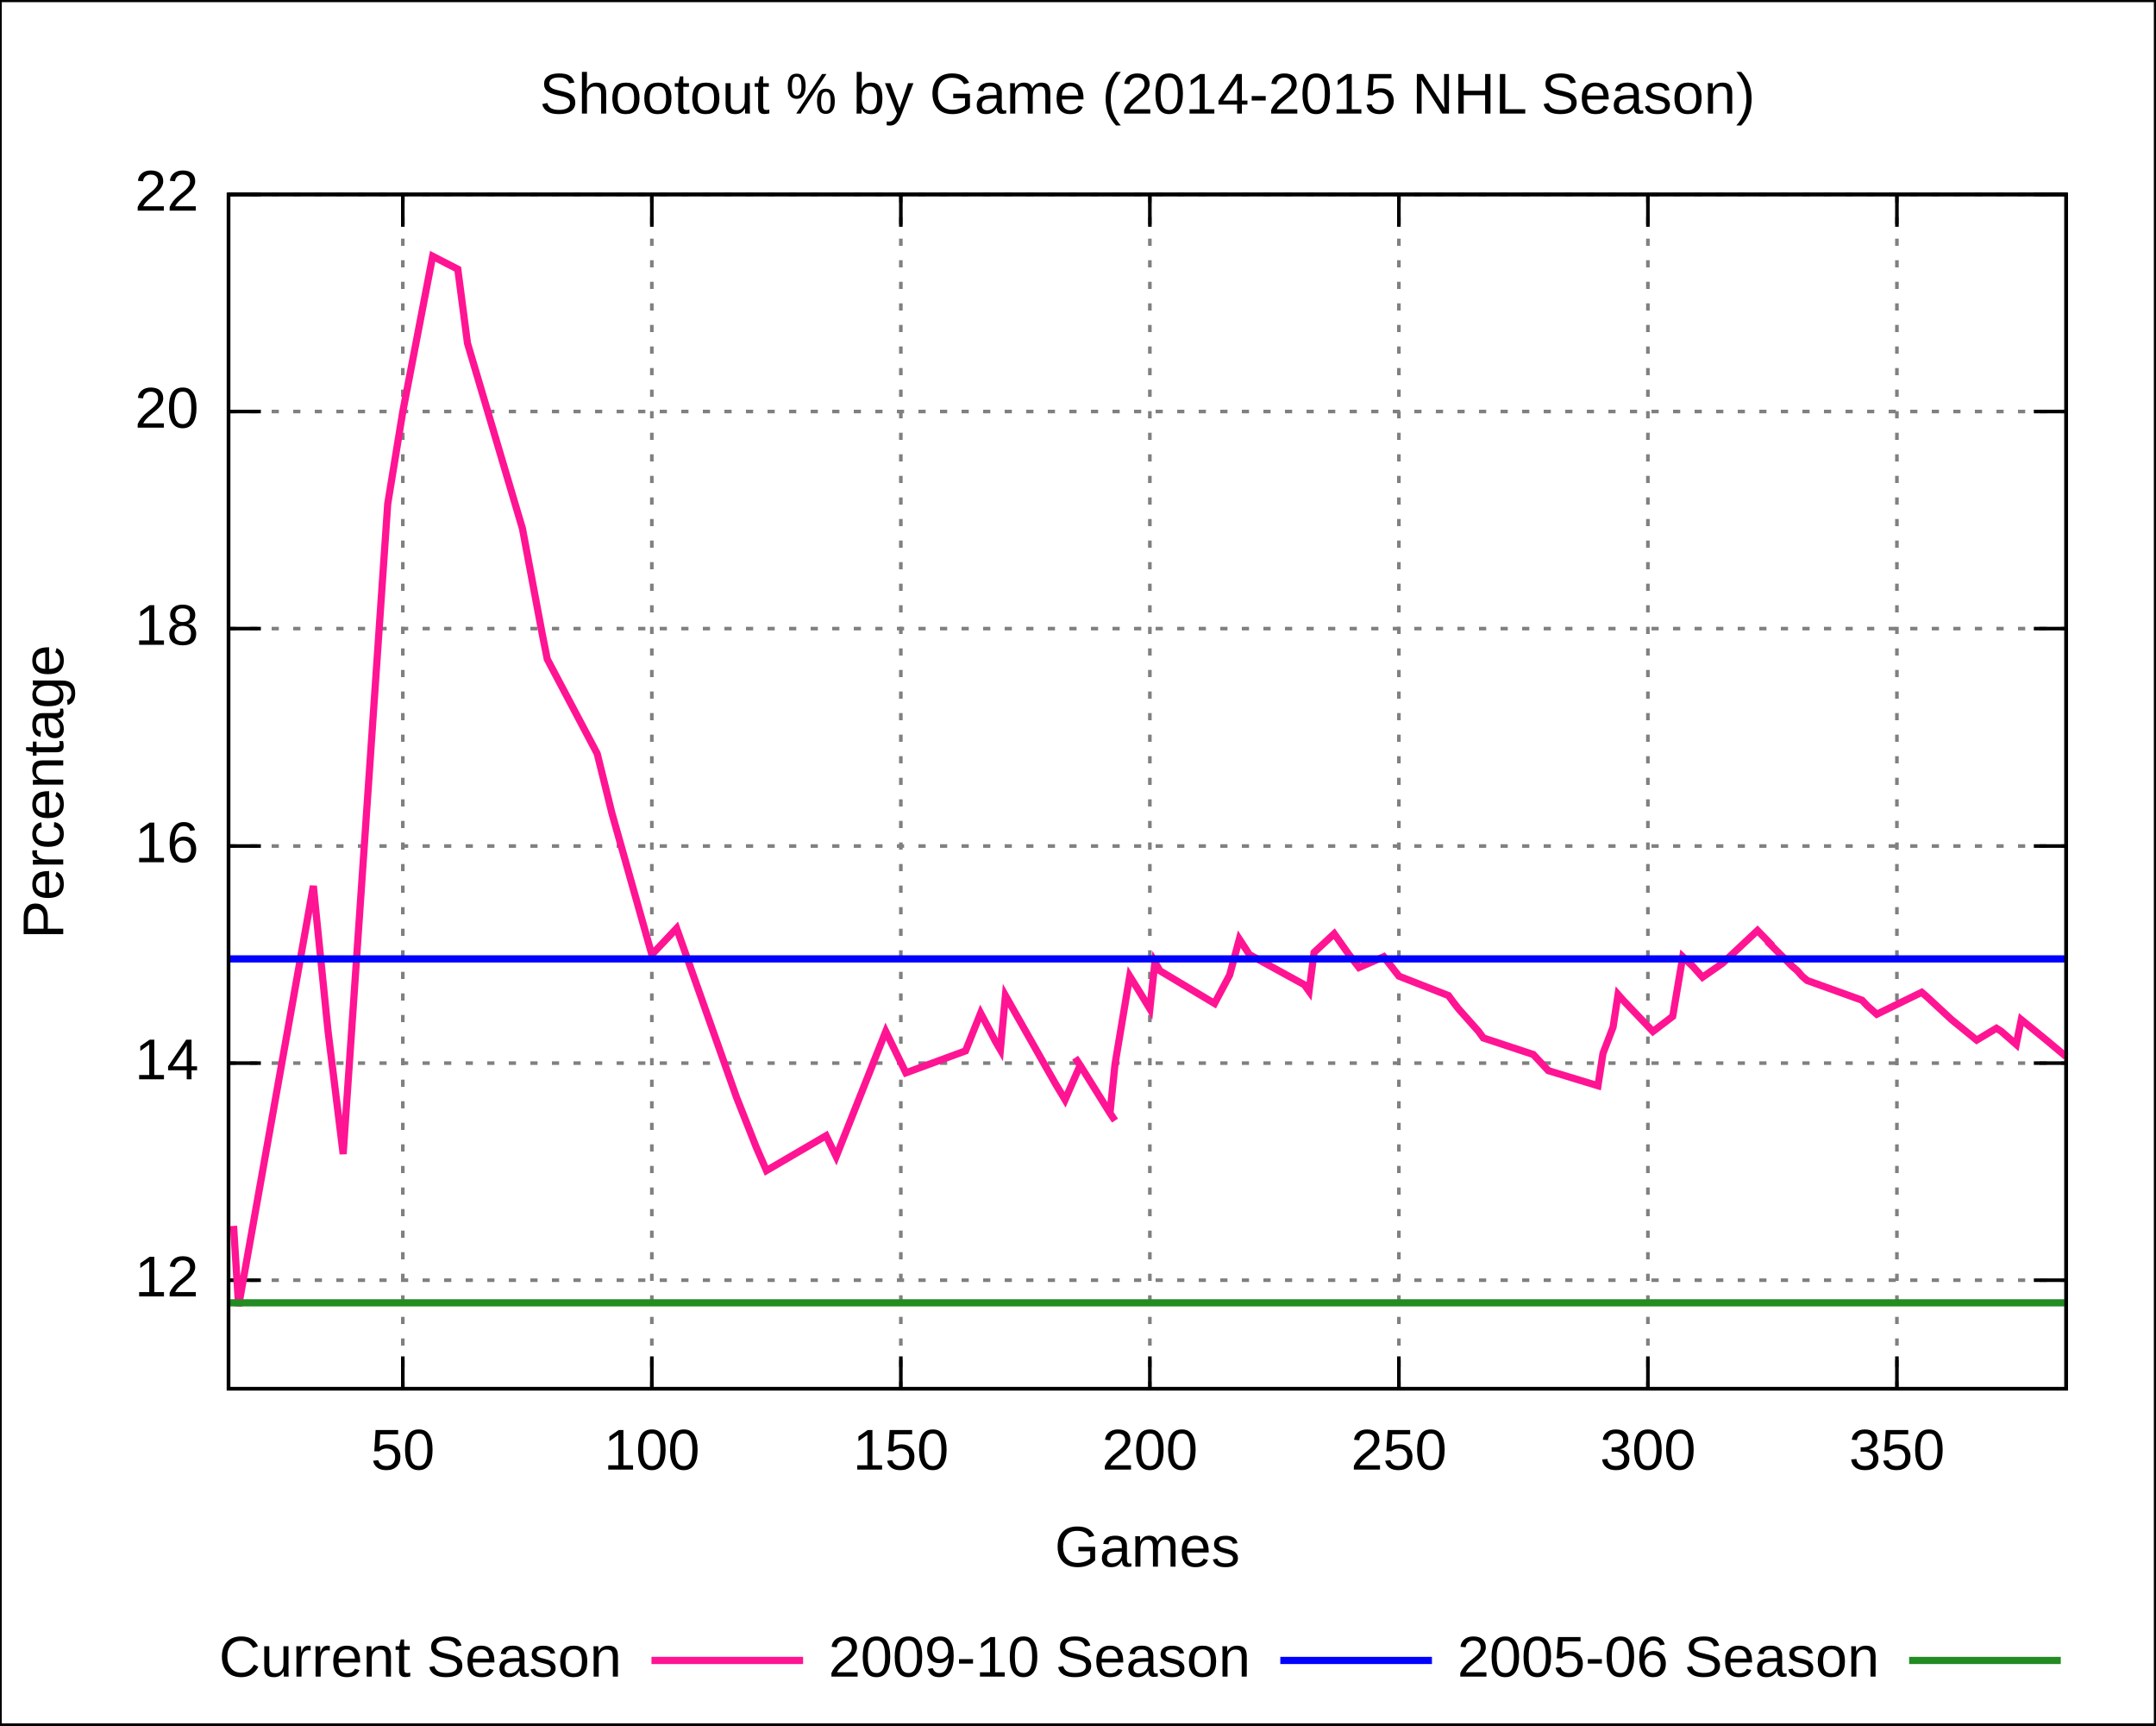
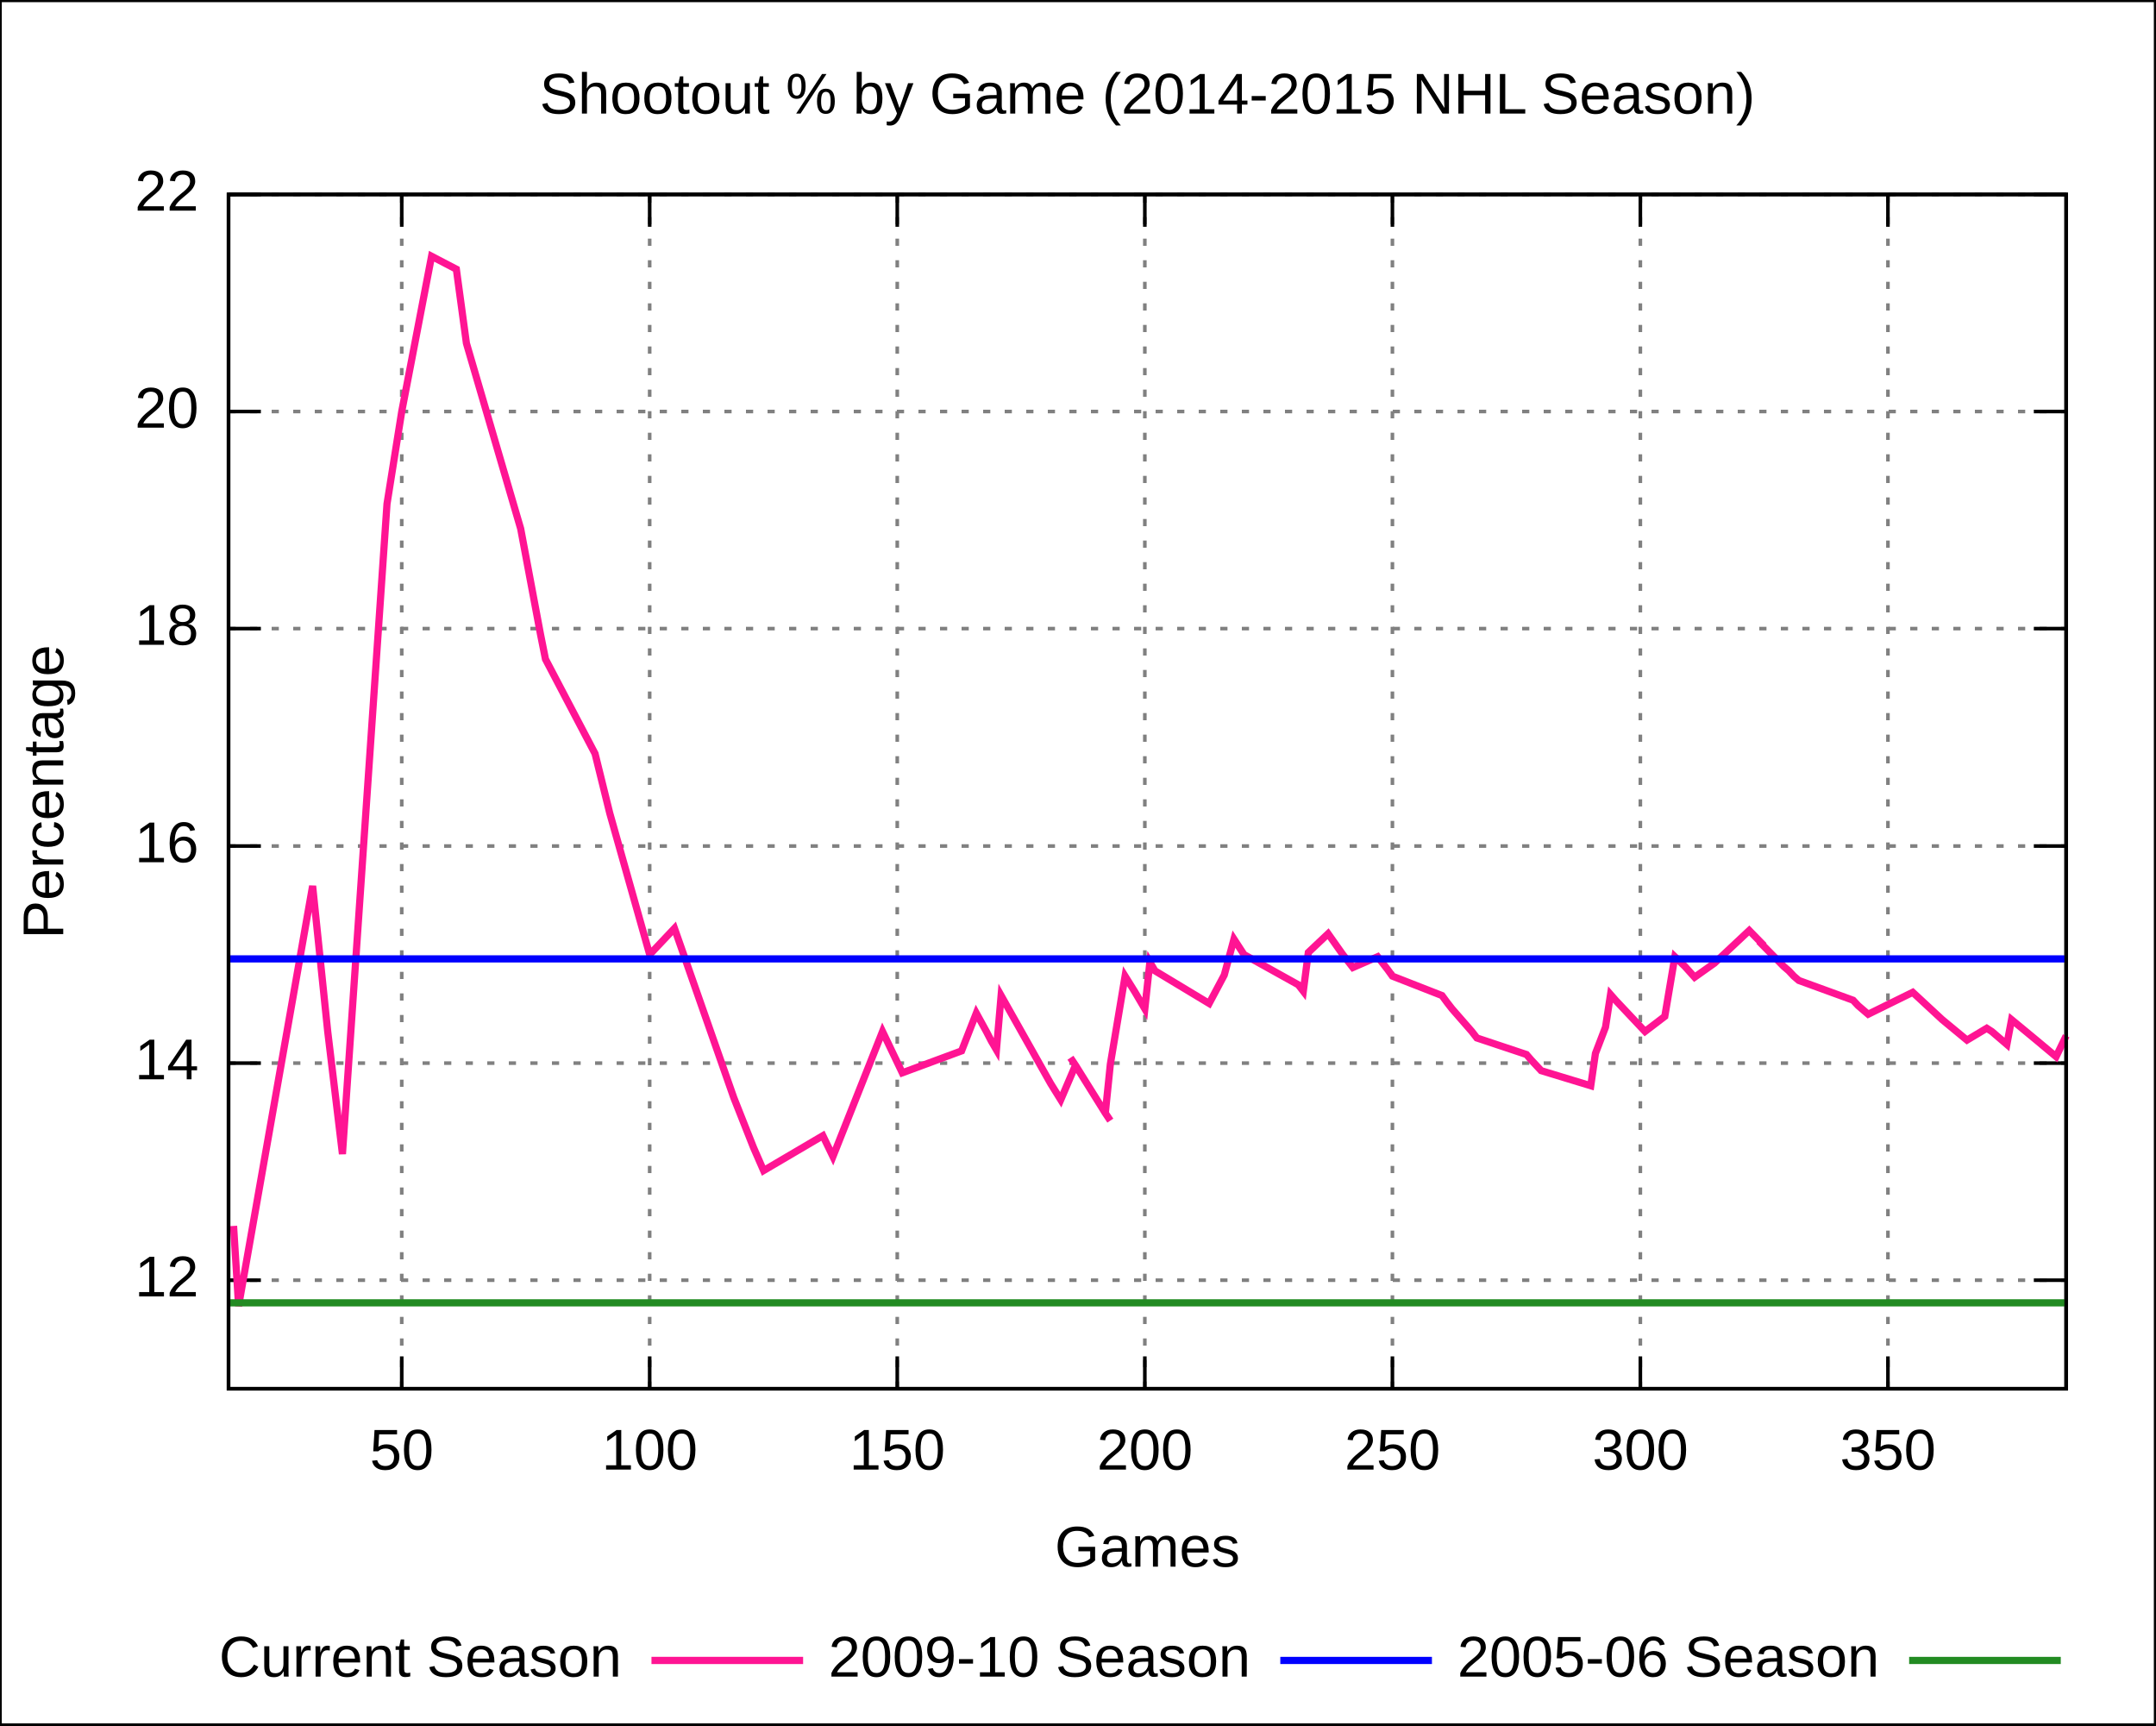
<svg xmlns="http://www.w3.org/2000/svg" xmlns:xlink="http://www.w3.org/1999/xlink" width="600" height="480" viewBox="0 0 600 480">
  <g id="gnuplot_canvas">
    <rect x="0" y="0" width="600" height="480" fill="none" />
    <defs>
      <circle id="gpDot" r="0.5" stroke-width="0.5" />
      <path id="gpPt0" stroke-width="0.222" stroke="currentColor" d="M-1,0 h2 M0,-1 v2" />
      <path id="gpPt1" stroke-width="0.222" stroke="currentColor" d="M-1,-1 L1,1 M1,-1 L-1,1" />
      <path id="gpPt2" stroke-width="0.222" stroke="currentColor" d="M-1,0 L1,0 M0,-1 L0,1 M-1,-1 L1,1 M-1,1 L1,-1" />
      <rect id="gpPt3" stroke-width="0.222" stroke="currentColor" x="-1" y="-1" width="2" height="2" />
      <rect id="gpPt4" stroke-width="0.222" stroke="currentColor" fill="currentColor" x="-1" y="-1" width="2" height="2" />
      <circle id="gpPt5" stroke-width="0.222" stroke="currentColor" cx="0" cy="0" r="1" />
      <use xlink:href="#gpPt5" id="gpPt6" fill="currentColor" stroke="none" />
      <path id="gpPt7" stroke-width="0.222" stroke="currentColor" d="M0,-1.33 L-1.33,0.67 L1.33,0.67 z" />
      <use xlink:href="#gpPt7" id="gpPt8" fill="currentColor" stroke="none" />
      <use xlink:href="#gpPt7" id="gpPt9" stroke="currentColor" transform="rotate(180)" />
      <use xlink:href="#gpPt9" id="gpPt10" fill="currentColor" stroke="none" />
      <use xlink:href="#gpPt3" id="gpPt11" stroke="currentColor" transform="rotate(45)" />
      <use xlink:href="#gpPt11" id="gpPt12" fill="currentColor" stroke="none" />
    </defs>
    <g style="fill:none; color:white; stroke:currentColor; stroke-width:1.00; stroke-linecap:butt; stroke-linejoin:miter">
</g>
    <g style="fill:none; color:black; stroke:currentColor; stroke-width:1.00; stroke-linecap:butt; stroke-linejoin:miter">
      <g style="stroke:none; shape-rendering:crispEdges">
        <polygon fill="rgb(255, 255, 255)" points="0.0,480.0 599.9,480.0 599.9,0.1 0.0,0.1 " />
      </g>
      <path stroke="black" d="M0.0,480.0 L0.0,0.1 L599.9,0.1 L599.9,480.0 L0.0,480.0  " />
    </g>
    <g style="fill:none; color:gray; stroke:currentColor; stroke-width:1.00; stroke-linecap:butt; stroke-linejoin:miter">
      <path stroke="gray" stroke-dasharray=" 2,4" class="gridline" d="M63.6,356.2 L575.0,356.2  " />
    </g>
    <g style="fill:none; color:black; stroke:currentColor; stroke-width:1.00; stroke-linecap:butt; stroke-linejoin:miter">
      <path stroke="black" d="M63.6,356.2 L72.6,356.2 M575.0,356.2 L566.0,356.2  " />
      <g transform="translate(55.3,360.7)" style="stroke:none; fill:black; font-family:Arial; font-size:12.00pt; text-anchor:end">
        <text> 12</text>
      </g>
    </g>
    <g style="fill:none; color:gray; stroke:currentColor; stroke-width:1.00; stroke-linecap:butt; stroke-linejoin:miter">
      <path stroke="gray" stroke-dasharray=" 2,4" class="gridline" d="M63.6,295.8 L575.0,295.8  " />
    </g>
    <g style="fill:none; color:black; stroke:currentColor; stroke-width:1.00; stroke-linecap:butt; stroke-linejoin:miter">
      <path stroke="black" d="M63.6,295.8 L72.6,295.8 M575.0,295.8 L566.0,295.8  " />
      <g transform="translate(55.3,300.3)" style="stroke:none; fill:black; font-family:Arial; font-size:12.00pt; text-anchor:end">
        <text> 14</text>
      </g>
    </g>
    <g style="fill:none; color:gray; stroke:currentColor; stroke-width:1.00; stroke-linecap:butt; stroke-linejoin:miter">
      <path stroke="gray" stroke-dasharray=" 2,4" class="gridline" d="M63.6,235.4 L575.0,235.4  " />
    </g>
    <g style="fill:none; color:black; stroke:currentColor; stroke-width:1.00; stroke-linecap:butt; stroke-linejoin:miter">
      <path stroke="black" d="M63.6,235.4 L72.6,235.4 M575.0,235.4 L566.0,235.4  " />
      <g transform="translate(55.3,239.9)" style="stroke:none; fill:black; font-family:Arial; font-size:12.00pt; text-anchor:end">
        <text> 16</text>
      </g>
    </g>
    <g style="fill:none; color:gray; stroke:currentColor; stroke-width:1.00; stroke-linecap:butt; stroke-linejoin:miter">
      <path stroke="gray" stroke-dasharray=" 2,4" class="gridline" d="M63.6,174.9 L575.0,174.9  " />
    </g>
    <g style="fill:none; color:black; stroke:currentColor; stroke-width:1.00; stroke-linecap:butt; stroke-linejoin:miter">
      <path stroke="black" d="M63.6,174.9 L72.6,174.9 M575.0,174.9 L566.0,174.9  " />
      <g transform="translate(55.3,179.4)" style="stroke:none; fill:black; font-family:Arial; font-size:12.00pt; text-anchor:end">
        <text> 18</text>
      </g>
    </g>
    <g style="fill:none; color:gray; stroke:currentColor; stroke-width:1.00; stroke-linecap:butt; stroke-linejoin:miter">
      <path stroke="gray" stroke-dasharray=" 2,4" class="gridline" d="M63.6,114.5 L575.0,114.5  " />
    </g>
    <g style="fill:none; color:black; stroke:currentColor; stroke-width:1.00; stroke-linecap:butt; stroke-linejoin:miter">
      <path stroke="black" d="M63.6,114.5 L72.6,114.5 M575.0,114.5 L566.0,114.5  " />
      <g transform="translate(55.3,119.0)" style="stroke:none; fill:black; font-family:Arial; font-size:12.00pt; text-anchor:end">
        <text> 20</text>
      </g>
    </g>
    <g style="fill:none; color:gray; stroke:currentColor; stroke-width:1.00; stroke-linecap:butt; stroke-linejoin:miter">
      <path stroke="gray" stroke-dasharray=" 2,4" class="gridline" d="M63.6,54.1 L575.0,54.1  " />
    </g>
    <g style="fill:none; color:black; stroke:currentColor; stroke-width:1.00; stroke-linecap:butt; stroke-linejoin:miter">
      <path stroke="black" d="M63.6,54.1 L72.6,54.1 M575.0,54.1 L566.0,54.1  " />
      <g transform="translate(55.3,58.6)" style="stroke:none; fill:black; font-family:Arial; font-size:12.00pt; text-anchor:end">
        <text> 22</text>
      </g>
    </g>
    <g style="fill:none; color:gray; stroke:currentColor; stroke-width:1.00; stroke-linecap:butt; stroke-linejoin:miter">
-       <path stroke="gray" stroke-dasharray=" 2,4" class="gridline" d="M112.1,386.4 L112.1,54.1  " />
+       <path stroke="gray" stroke-dasharray=" 2,4" class="gridline" d="M111.8,386.4 L111.8,54.1  " />
    </g>
    <g style="fill:none; color:black; stroke:currentColor; stroke-width:1.00; stroke-linecap:butt; stroke-linejoin:miter">
-       <path stroke="black" d="M112.1,386.4 L112.1,377.4 M112.1,54.1 L112.1,63.1  " />
-       <g transform="translate(112.1,408.9)" style="stroke:none; fill:black; font-family:Arial; font-size:12.00pt; text-anchor:middle">
+       <path stroke="black" d="M111.8,386.4 L111.8,377.4 M111.8,54.1 L111.8,63.1  " />
+       <g transform="translate(111.8,408.9)" style="stroke:none; fill:black; font-family:Arial; font-size:12.00pt; text-anchor:middle">
        <text> 50</text>
      </g>
    </g>
    <g style="fill:none; color:gray; stroke:currentColor; stroke-width:1.00; stroke-linecap:butt; stroke-linejoin:miter">
-       <path stroke="gray" stroke-dasharray=" 2,4" class="gridline" d="M181.4,386.4 L181.4,54.1  " />
+       <path stroke="gray" stroke-dasharray=" 2,4" class="gridline" d="M180.8,386.4 L180.8,54.1  " />
    </g>
    <g style="fill:none; color:black; stroke:currentColor; stroke-width:1.00; stroke-linecap:butt; stroke-linejoin:miter">
-       <path stroke="black" d="M181.4,386.4 L181.4,377.4 M181.4,54.1 L181.4,63.1  " />
-       <g transform="translate(181.4,408.9)" style="stroke:none; fill:black; font-family:Arial; font-size:12.00pt; text-anchor:middle">
+       <path stroke="black" d="M180.8,386.4 L180.8,377.4 M180.8,54.1 L180.8,63.1  " />
+       <g transform="translate(180.8,408.9)" style="stroke:none; fill:black; font-family:Arial; font-size:12.00pt; text-anchor:middle">
        <text> 100</text>
      </g>
    </g>
    <g style="fill:none; color:gray; stroke:currentColor; stroke-width:1.00; stroke-linecap:butt; stroke-linejoin:miter">
-       <path stroke="gray" stroke-dasharray=" 2,4" class="gridline" d="M250.7,386.4 L250.7,54.1  " />
+       <path stroke="gray" stroke-dasharray=" 2,4" class="gridline" d="M249.7,386.4 L249.7,54.1  " />
    </g>
    <g style="fill:none; color:black; stroke:currentColor; stroke-width:1.00; stroke-linecap:butt; stroke-linejoin:miter">
-       <path stroke="black" d="M250.7,386.4 L250.7,377.4 M250.7,54.1 L250.7,63.1  " />
-       <g transform="translate(250.7,408.9)" style="stroke:none; fill:black; font-family:Arial; font-size:12.00pt; text-anchor:middle">
+       <path stroke="black" d="M249.7,386.4 L249.7,377.4 M249.7,54.1 L249.7,63.1  " />
+       <g transform="translate(249.7,408.9)" style="stroke:none; fill:black; font-family:Arial; font-size:12.00pt; text-anchor:middle">
        <text> 150</text>
      </g>
    </g>
    <g style="fill:none; color:gray; stroke:currentColor; stroke-width:1.00; stroke-linecap:butt; stroke-linejoin:miter">
-       <path stroke="gray" stroke-dasharray=" 2,4" class="gridline" d="M320.0,386.4 L320.0,54.1  " />
+       <path stroke="gray" stroke-dasharray=" 2,4" class="gridline" d="M318.6,386.4 L318.6,54.1  " />
    </g>
    <g style="fill:none; color:black; stroke:currentColor; stroke-width:1.00; stroke-linecap:butt; stroke-linejoin:miter">
-       <path stroke="black" d="M320.0,386.4 L320.0,377.4 M320.0,54.1 L320.0,63.1  " />
-       <g transform="translate(320.0,408.9)" style="stroke:none; fill:black; font-family:Arial; font-size:12.00pt; text-anchor:middle">
+       <path stroke="black" d="M318.6,386.4 L318.6,377.4 M318.6,54.1 L318.6,63.1  " />
+       <g transform="translate(318.6,408.9)" style="stroke:none; fill:black; font-family:Arial; font-size:12.00pt; text-anchor:middle">
        <text> 200</text>
      </g>
    </g>
    <g style="fill:none; color:gray; stroke:currentColor; stroke-width:1.00; stroke-linecap:butt; stroke-linejoin:miter">
-       <path stroke="gray" stroke-dasharray=" 2,4" class="gridline" d="M389.3,386.4 L389.3,54.1  " />
+       <path stroke="gray" stroke-dasharray=" 2,4" class="gridline" d="M387.5,386.4 L387.5,54.1  " />
    </g>
    <g style="fill:none; color:black; stroke:currentColor; stroke-width:1.00; stroke-linecap:butt; stroke-linejoin:miter">
-       <path stroke="black" d="M389.3,386.4 L389.3,377.4 M389.3,54.1 L389.3,63.1  " />
-       <g transform="translate(389.3,408.9)" style="stroke:none; fill:black; font-family:Arial; font-size:12.00pt; text-anchor:middle">
+       <path stroke="black" d="M387.5,386.4 L387.5,377.4 M387.5,54.1 L387.5,63.1  " />
+       <g transform="translate(387.5,408.9)" style="stroke:none; fill:black; font-family:Arial; font-size:12.00pt; text-anchor:middle">
        <text> 250</text>
      </g>
    </g>
    <g style="fill:none; color:gray; stroke:currentColor; stroke-width:1.00; stroke-linecap:butt; stroke-linejoin:miter">
-       <path stroke="gray" stroke-dasharray=" 2,4" class="gridline" d="M458.6,386.4 L458.6,54.1  " />
+       <path stroke="gray" stroke-dasharray=" 2,4" class="gridline" d="M456.5,386.4 L456.5,54.1  " />
    </g>
    <g style="fill:none; color:black; stroke:currentColor; stroke-width:1.00; stroke-linecap:butt; stroke-linejoin:miter">
-       <path stroke="black" d="M458.6,386.4 L458.6,377.4 M458.6,54.1 L458.6,63.1  " />
-       <g transform="translate(458.6,408.9)" style="stroke:none; fill:black; font-family:Arial; font-size:12.00pt; text-anchor:middle">
+       <path stroke="black" d="M456.5,386.4 L456.5,377.4 M456.5,54.1 L456.5,63.1  " />
+       <g transform="translate(456.5,408.9)" style="stroke:none; fill:black; font-family:Arial; font-size:12.00pt; text-anchor:middle">
        <text> 300</text>
      </g>
    </g>
    <g style="fill:none; color:gray; stroke:currentColor; stroke-width:1.00; stroke-linecap:butt; stroke-linejoin:miter">
-       <path stroke="gray" stroke-dasharray=" 2,4" class="gridline" d="M527.9,386.4 L527.9,54.1  " />
+       <path stroke="gray" stroke-dasharray=" 2,4" class="gridline" d="M525.4,386.4 L525.4,54.1  " />
    </g>
    <g style="fill:none; color:black; stroke:currentColor; stroke-width:1.00; stroke-linecap:butt; stroke-linejoin:miter">
-       <path stroke="black" d="M527.9,386.4 L527.9,377.4 M527.9,54.1 L527.9,63.1  " />
-       <g transform="translate(527.9,408.9)" style="stroke:none; fill:black; font-family:Arial; font-size:12.00pt; text-anchor:middle">
+       <path stroke="black" d="M525.4,386.4 L525.4,377.4 M525.4,54.1 L525.4,63.1  " />
+       <g transform="translate(525.4,408.9)" style="stroke:none; fill:black; font-family:Arial; font-size:12.00pt; text-anchor:middle">
        <text> 350</text>
      </g>
      <path stroke="black" d="M63.6,54.1 L63.6,386.4 L575.0,386.4 L575.0,54.1 L63.6,54.1 Z  " />
      <g transform="translate(17.6,220.3) rotate(270)" style="stroke:none; fill:black; font-family:Arial; font-size:12.00pt; text-anchor:middle">
        <text>Percentage</text>
      </g>
      <g transform="translate(319.3,435.9)" style="stroke:none; fill:black; font-family:Arial; font-size:12.00pt; text-anchor:middle">
        <text>Games</text>
      </g>
      <g transform="translate(319.3,31.6)" style="stroke:none; fill:black; font-family:Arial; font-size:12.00pt; text-anchor:middle">
        <text>Shootout % by Game (2014-2015 NHL Season)</text>
      </g>
    </g>
    <g id="gnuplot_plot_1">
      <g style="fill:none; color:white; stroke:black; stroke-width:2.00; stroke-linecap:butt; stroke-linejoin:miter">
</g>
      <g style="fill:none; color:red; stroke:currentColor; stroke-width:2.00; stroke-linecap:butt; stroke-linejoin:miter">
        <g transform="translate(173.0,466.5)" style="stroke:none; fill:black; font-family:Arial; font-size:12.00pt; text-anchor:end">
          <text>Current Season</text>
        </g>
-         <path stroke="rgb(255,  20, 147)" d="M181.3,462.0 L223.5,462.0 M65.0,341.1 L66.4,363.4 L87.2,246.5 L91.3,287.0 L95.5,321.1 L107.9,140.2    L112.1,114.5 L120.4,71.3 L127.4,74.9 L130.1,95.5 L145.4,147.1 L150.9,176.4 L152.3,183.4 L166.2,209.7    L170.3,226.3 L181.4,265.6 L188.3,258.3 L205.0,305.4 L210.5,319.3 L213.3,325.7 L229.9,316.0 L232.7,321.8    L246.5,287.0 L252.1,298.5 L268.7,292.4 L272.9,281.9 L275.6,287.0 L277.0,289.7 L278.4,292.1 L279.8,277.0    L293.7,301.5 L296.4,306.0 L300.6,296.4 L299.2,294.3 L300.6,296.4 L308.9,309.7 L310.3,311.8 L308.9,309.7    L310.3,296.1 L314.4,271.6 L317.2,276.1 L320.0,280.7 L321.4,267.7 L322.8,270.1 L338.0,279.2 L342.2,271.3    L344.9,261.3 L347.7,265.6 L363.0,274.0 L364.3,275.8 L365.7,265.0 L371.3,259.8 L375.4,265.6 L378.2,269.2    L385.1,266.2 L386.5,268.0 L387.9,269.8 L389.3,271.6 L403.1,277.0 L404.5,278.9 L405.9,280.7 L411.5,287.0    L412.8,288.8 L426.7,293.4 L428.1,294.9 L430.9,297.9 L444.7,302.1 L446.1,293.1 L448.9,285.8 L450.3,276.7    L451.7,278.3 L460.0,287.0 L465.5,282.8 L468.3,266.2 L471.1,268.9 L473.8,271.9 L479.4,268.0 L489.1,258.9    L493.2,263.1 L491.8,261.9 L498.8,268.9 L500.2,270.1 L501.5,271.6 L502.9,272.8 L518.2,278.3 L519.6,279.8    L522.3,282.2 L534.8,276.1 L536.2,277.3 L543.1,283.7 L550.1,289.4 L555.6,286.1 L557.0,287.0 L561.1,290.6    L562.5,283.7 L569.5,289.4 L575.0,294.0  " />
+         <path stroke="rgb(255,  20, 147)" d="M181.3,462.0 L223.5,462.0 M65.0,341.1 L66.4,363.4 L87.0,246.5 L91.2,287.0 L95.3,321.1 L107.7,140.2    L111.8,114.5 L120.1,71.3 L127.0,74.9 L129.8,95.5 L144.9,147.1 L150.4,176.4 L151.8,183.4 L165.6,209.7    L169.7,226.3 L180.8,265.6 L187.7,258.3 L204.2,305.4 L209.7,319.3 L212.5,325.7 L229.0,316.0 L231.8,321.8    L245.6,287.0 L251.1,298.5 L267.6,292.4 L271.7,281.9 L274.5,287.0 L275.9,289.7 L277.3,292.1 L278.6,277.0    L292.4,301.5 L295.2,306.0 L299.3,296.4 L297.9,294.3 L299.3,296.4 L307.6,309.7 L309.0,311.8 L307.6,309.7    L309.0,296.1 L313.1,271.6 L315.9,276.1 L318.6,280.7 L320.0,267.7 L321.4,270.1 L336.5,279.2 L340.7,271.3    L343.4,261.3 L346.2,265.6 L361.3,274.0 L362.7,275.8 L364.1,265.0 L369.6,259.8 L373.7,265.6 L376.5,269.2    L383.4,266.2 L384.8,268.0 L386.2,269.8 L387.5,271.6 L401.3,277.0 L402.7,278.9 L404.1,280.7 L409.6,287.0    L411.0,288.8 L424.8,293.4 L426.1,294.9 L428.9,297.9 L442.7,302.1 L444.0,293.1 L446.8,285.8 L448.2,276.7    L449.6,278.3 L457.8,287.0 L463.3,282.8 L466.1,266.2 L468.9,268.9 L471.6,271.9 L477.1,268.0 L486.8,258.9    L490.9,263.1 L489.5,261.9 L496.4,268.9 L497.8,270.1 L499.2,271.6 L500.6,272.8 L515.7,278.3 L517.1,279.8    L519.9,282.2 L532.3,276.1 L533.6,277.3 L540.5,283.7 L547.4,289.4 L552.9,286.1 L554.3,287.0 L558.5,290.6    L559.8,283.7 L566.7,289.4 L572.2,294.0 L575.0,288.2  " />
      </g>
    </g>
    <g id="gnuplot_plot_2">
      <g style="fill:none; color:green; stroke:currentColor; stroke-width:2.00; stroke-linecap:butt; stroke-linejoin:miter">
        <g transform="translate(348.0,466.5)" style="stroke:none; fill:black; font-family:Arial; font-size:12.00pt; text-anchor:end">
          <text>2009-10 Season</text>
        </g>
        <path stroke="rgb(  0,   0, 255)" d="M356.3,462.0 L398.5,462.0 M63.6,266.8 L68.8,266.8 L73.9,266.8 L79.1,266.8 L84.3,266.8 L89.4,266.8    L94.6,266.8 L99.8,266.8 L104.9,266.8 L110.1,266.8 L115.3,266.8 L120.4,266.8 L125.6,266.8 L130.8,266.8    L135.9,266.8 L141.1,266.8 L146.3,266.8 L151.4,266.8 L156.6,266.8 L161.7,266.8 L166.9,266.8 L172.1,266.8    L177.2,266.8 L182.4,266.8 L187.6,266.8 L192.7,266.8 L197.9,266.8 L203.1,266.8 L208.2,266.8 L213.4,266.8    L218.6,266.8 L223.7,266.8 L228.9,266.8 L234.1,266.8 L239.2,266.8 L244.4,266.8 L249.6,266.8 L254.7,266.8    L259.9,266.8 L265.1,266.8 L270.2,266.8 L275.4,266.8 L280.6,266.8 L285.7,266.8 L290.9,266.8 L296.1,266.8    L301.2,266.8 L306.4,266.8 L311.6,266.8 L316.7,266.8 L321.9,266.8 L327.0,266.8 L332.2,266.8 L337.4,266.8    L342.5,266.8 L347.7,266.8 L352.9,266.8 L358.0,266.8 L363.2,266.8 L368.4,266.8 L373.5,266.8 L378.7,266.8    L383.9,266.8 L389.0,266.8 L394.2,266.8 L399.4,266.8 L404.5,266.8 L409.7,266.8 L414.9,266.8 L420.0,266.8    L425.2,266.8 L430.4,266.8 L435.5,266.8 L440.7,266.8 L445.9,266.8 L451.0,266.8 L456.2,266.8 L461.4,266.8    L466.5,266.8 L471.7,266.8 L476.9,266.8 L482.0,266.8 L487.2,266.8 L492.3,266.8 L497.5,266.8 L502.7,266.8    L507.8,266.8 L513.0,266.8 L518.2,266.8 L523.3,266.8 L528.5,266.8 L533.7,266.8 L538.8,266.8 L544.0,266.8    L549.2,266.8 L554.3,266.8 L559.5,266.8 L564.7,266.8 L569.8,266.8 L575.0,266.8  " />
      </g>
    </g>
    <g id="gnuplot_plot_3">
      <g style="fill:none; color:blue; stroke:currentColor; stroke-width:2.00; stroke-linecap:butt; stroke-linejoin:miter">
        <g transform="translate(523.0,466.5)" style="stroke:none; fill:black; font-family:Arial; font-size:12.00pt; text-anchor:end">
          <text>2005-06 Season</text>
        </g>
        <path stroke="rgb( 34, 139,  34)" d="M531.3,462.0 L573.5,462.0 M63.6,362.5 L68.8,362.5 L73.9,362.5 L79.1,362.5 L84.3,362.5 L89.4,362.5    L94.6,362.5 L99.8,362.5 L104.9,362.5 L110.1,362.5 L115.3,362.5 L120.4,362.5 L125.6,362.5 L130.8,362.5    L135.9,362.5 L141.1,362.5 L146.3,362.5 L151.4,362.5 L156.6,362.5 L161.7,362.5 L166.9,362.5 L172.1,362.5    L177.2,362.5 L182.4,362.5 L187.6,362.5 L192.7,362.5 L197.9,362.5 L203.1,362.5 L208.2,362.5 L213.4,362.5    L218.6,362.5 L223.7,362.5 L228.9,362.5 L234.1,362.5 L239.2,362.5 L244.4,362.5 L249.6,362.5 L254.7,362.5    L259.9,362.5 L265.1,362.5 L270.2,362.5 L275.4,362.5 L280.6,362.5 L285.7,362.5 L290.9,362.5 L296.1,362.5    L301.2,362.5 L306.4,362.5 L311.6,362.5 L316.7,362.5 L321.9,362.5 L327.0,362.5 L332.2,362.5 L337.4,362.5    L342.5,362.5 L347.7,362.5 L352.9,362.5 L358.0,362.5 L363.2,362.5 L368.4,362.5 L373.5,362.5 L378.7,362.5    L383.9,362.5 L389.0,362.5 L394.2,362.5 L399.4,362.5 L404.5,362.5 L409.7,362.5 L414.9,362.5 L420.0,362.5    L425.2,362.5 L430.4,362.5 L435.5,362.5 L440.7,362.5 L445.9,362.5 L451.0,362.5 L456.2,362.5 L461.4,362.5    L466.5,362.5 L471.7,362.5 L476.9,362.5 L482.0,362.5 L487.2,362.5 L492.3,362.5 L497.5,362.5 L502.7,362.5    L507.8,362.5 L513.0,362.5 L518.2,362.5 L523.3,362.5 L528.5,362.5 L533.7,362.5 L538.8,362.5 L544.0,362.5    L549.2,362.5 L554.3,362.5 L559.5,362.5 L564.7,362.5 L569.8,362.5 L575.0,362.5  " />
      </g>
    </g>
    <g style="fill:none; color:white; stroke:rgb( 34, 139,  34); stroke-width:1.00; stroke-linecap:butt; stroke-linejoin:miter">
</g>
    <g style="fill:none; color:black; stroke:currentColor; stroke-width:1.00; stroke-linecap:butt; stroke-linejoin:miter">
      <path stroke="black" d="M63.6,54.1 L63.6,386.4 L575.0,386.4 L575.0,54.1 L63.6,54.1 Z  " />
    </g>
  </g>
</svg>
